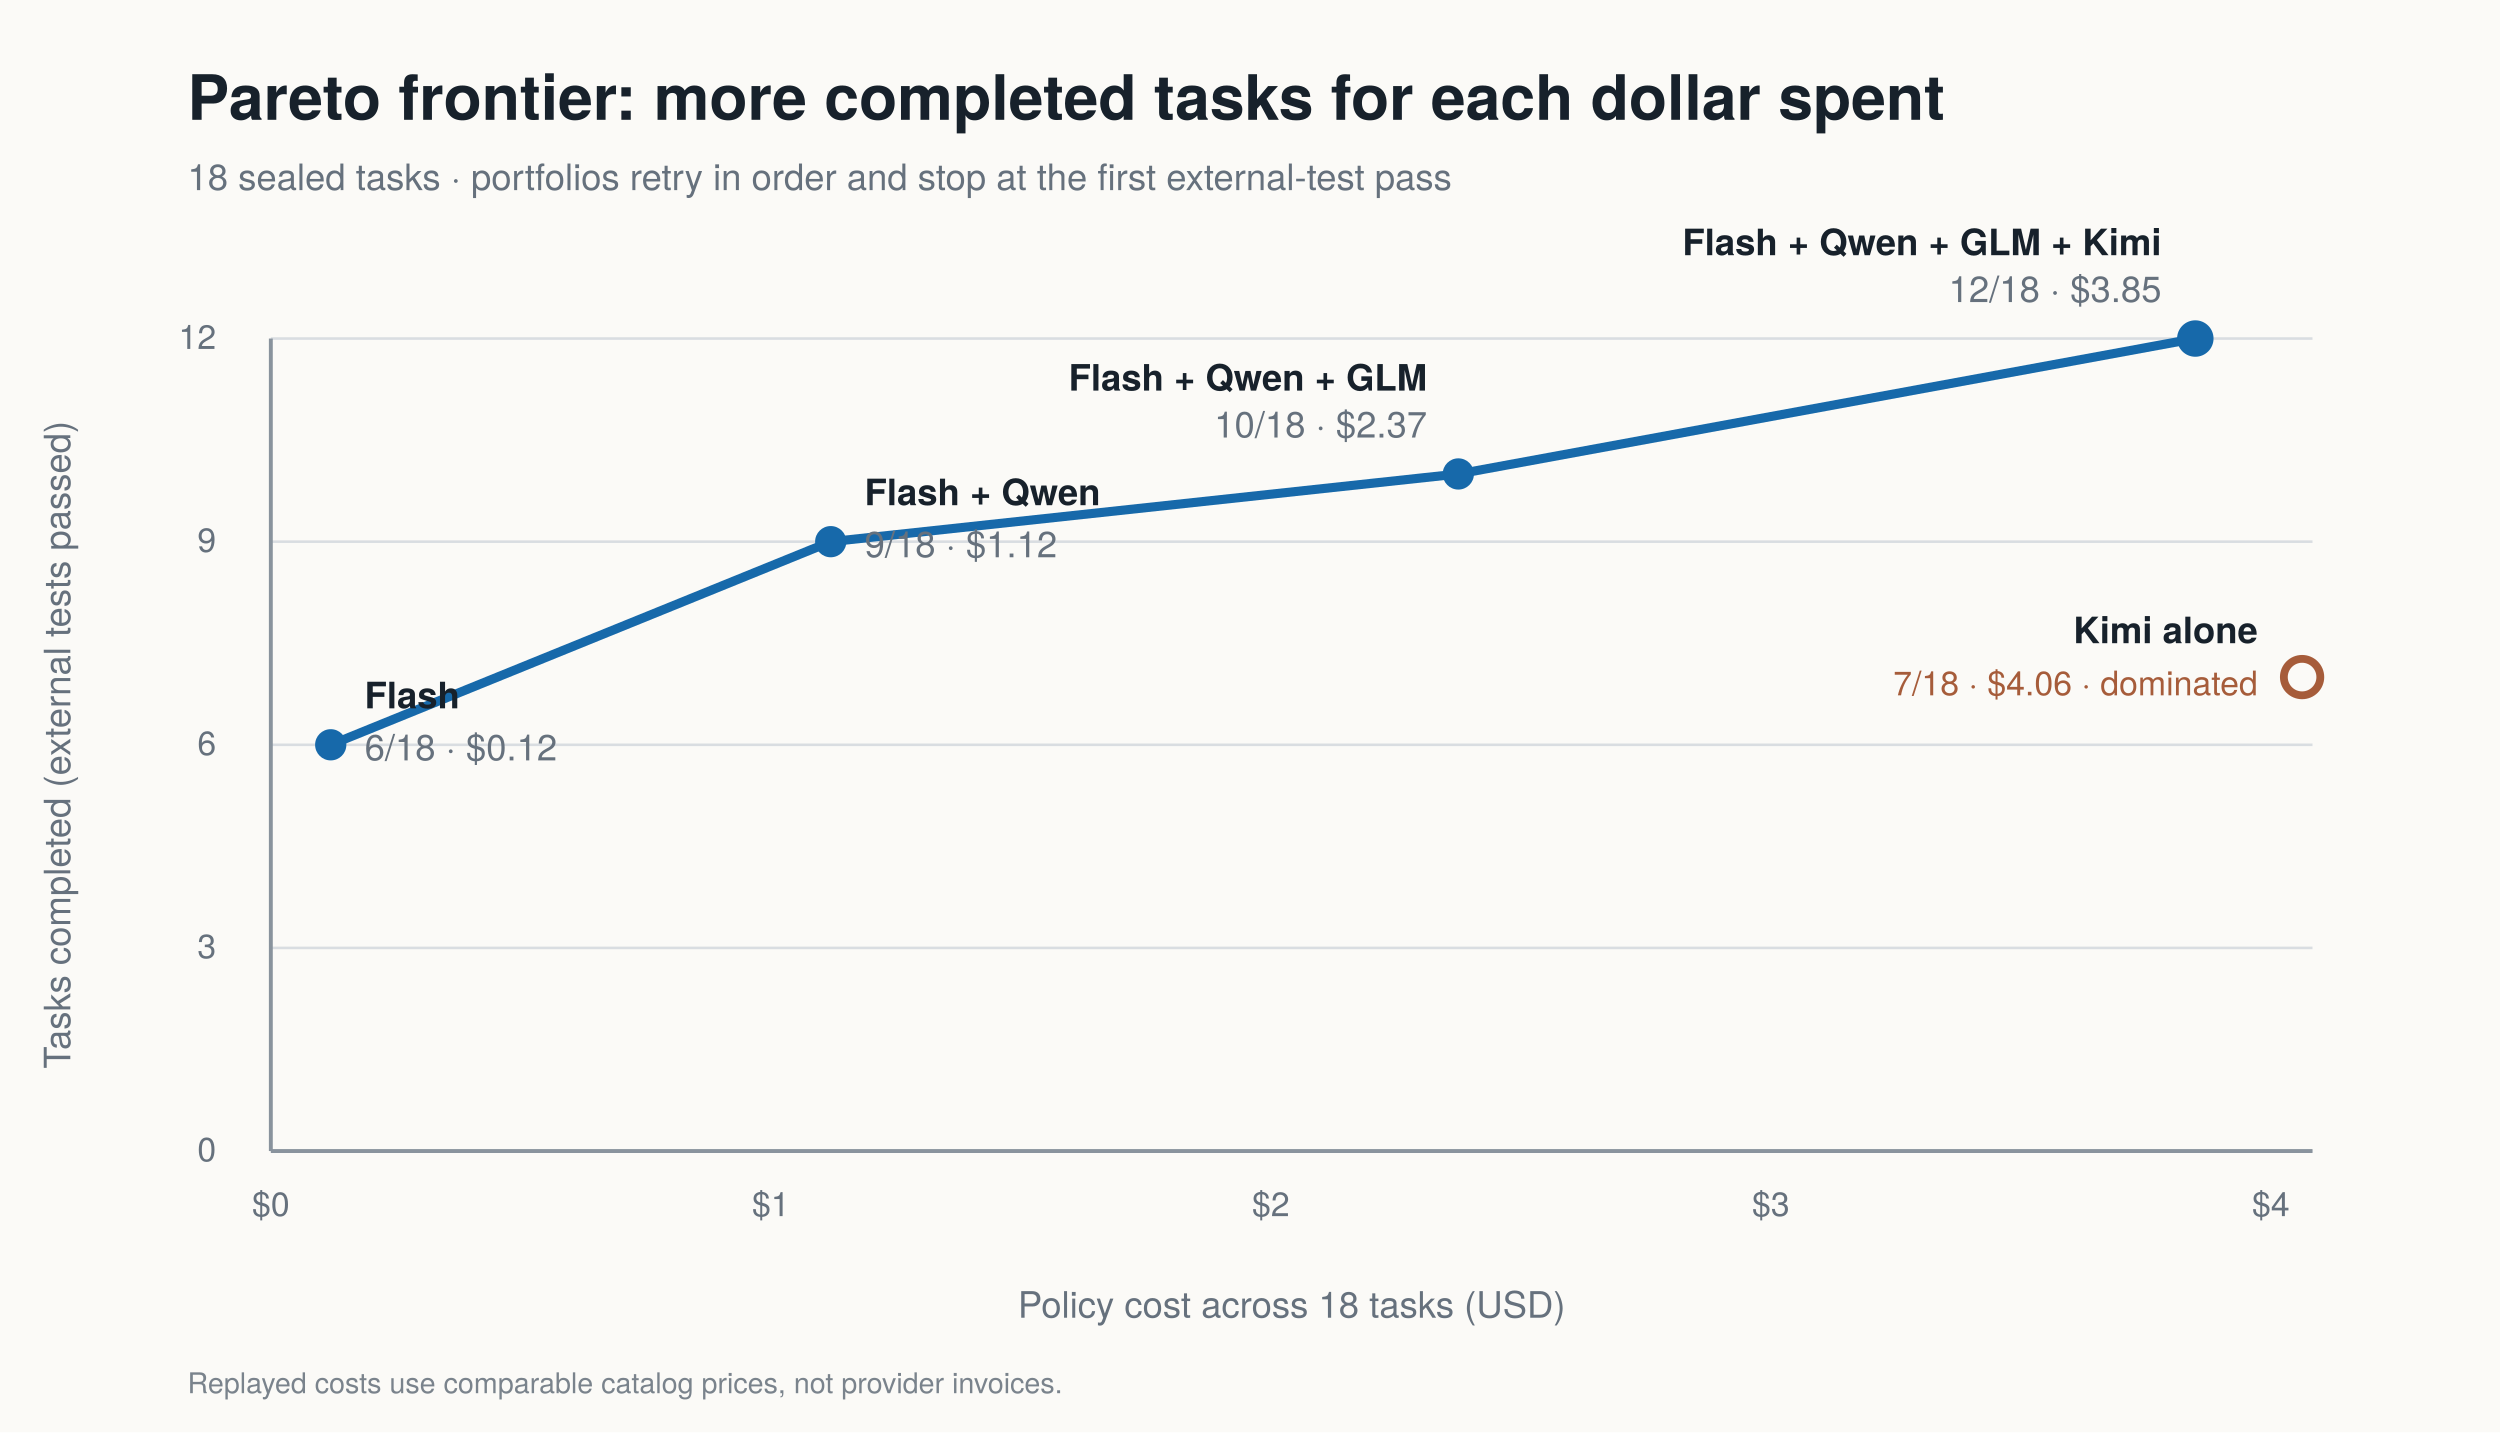
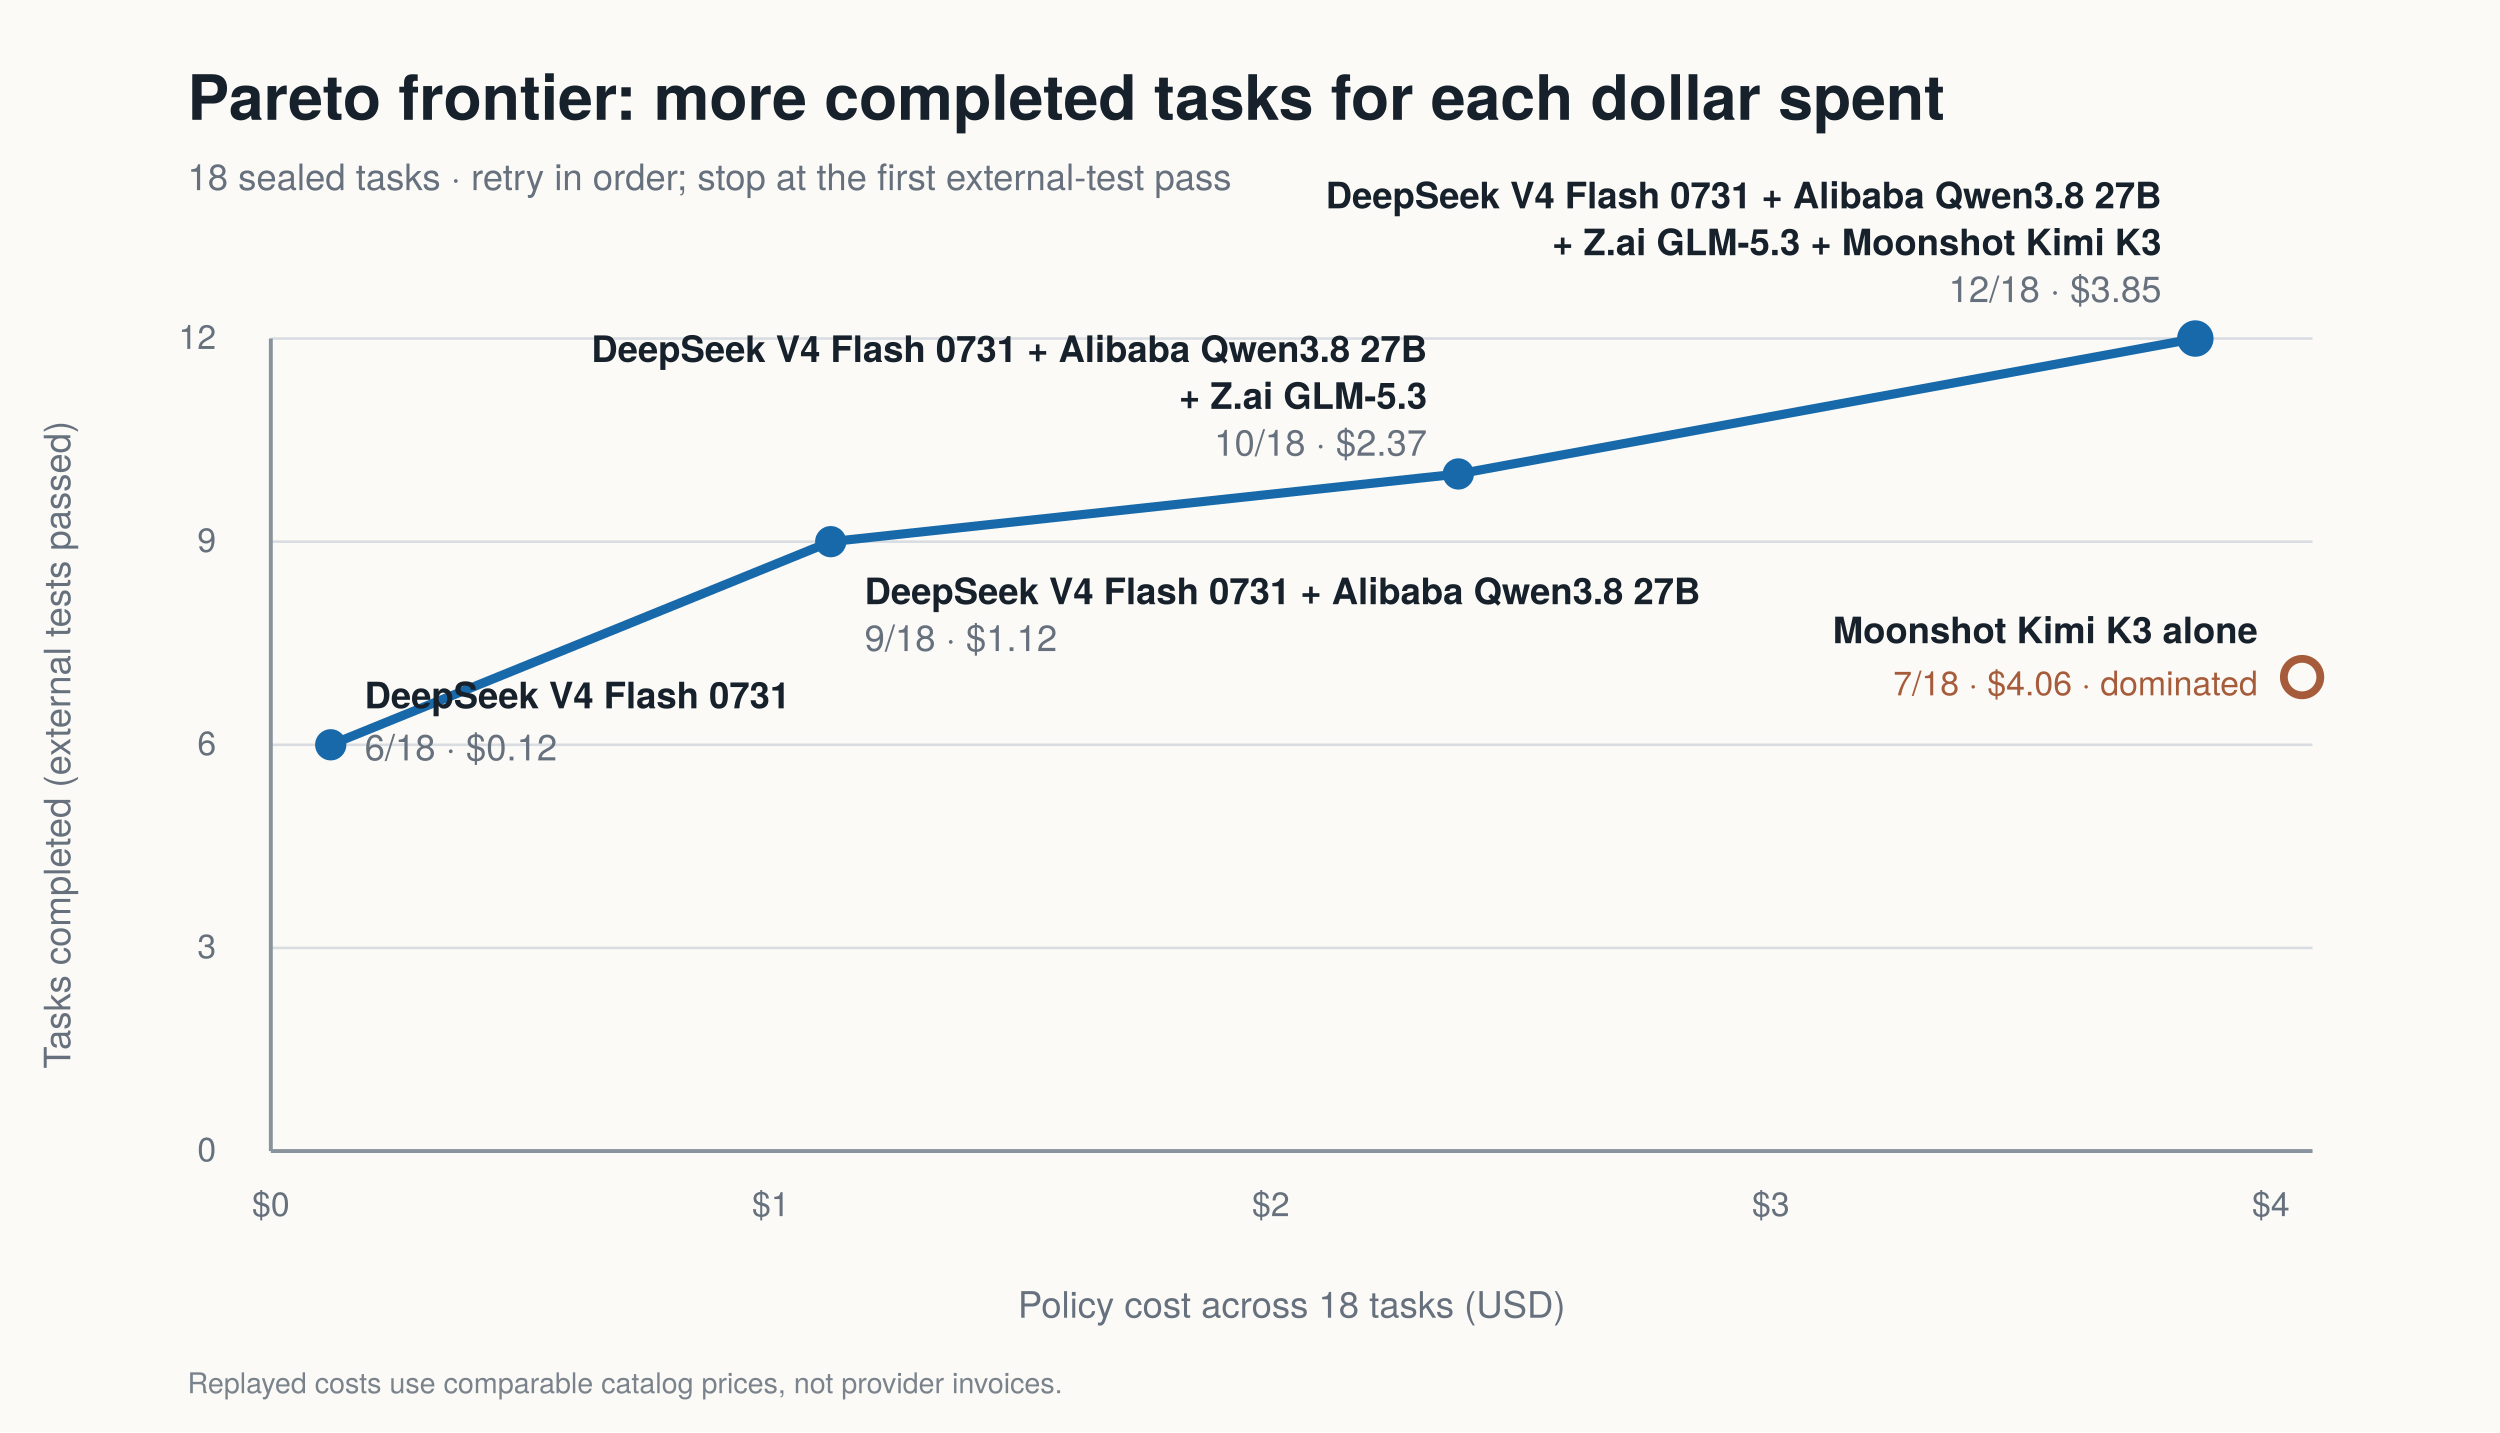
<svg xmlns="http://www.w3.org/2000/svg" width="960" height="550" viewBox="0 0 960 550" role="img" aria-labelledby="title desc">
  <rect width="960" height="550" fill="#fbfaf7" />
  <g font-family="IBM Plex Sans, Helvetica Neue, sans-serif">
    <text x="72" y="46" fill="#17212b" font-size="24" font-weight="600">Pareto frontier: more completed tasks for each dollar spent</text>
-     <text x="72" y="73" fill="#66717d" font-size="14">18 sealed tasks · portfolios retry in order and stop at the first external-test pass</text>
+     <text x="72" y="73" fill="#66717d" font-size="14">18 sealed tasks · retry in order; stop at the first external-test pass</text>
    <g stroke="#d9dde1" stroke-width="1">
      <line x1="104" y1="442" x2="888" y2="442" />
      <line x1="104" y1="364" x2="888" y2="364" />
      <line x1="104" y1="286" x2="888" y2="286" />
      <line x1="104" y1="208" x2="888" y2="208" />
      <line x1="104" y1="130" x2="888" y2="130" />
    </g>
    <g stroke="#89939d" stroke-width="1.5">
      <line x1="104" y1="130" x2="104" y2="442" />
      <line x1="104" y1="442" x2="888" y2="442" />
    </g>
    <g fill="#66717d" font-size="13">
      <text x="83" y="446" text-anchor="end">0</text>
      <text x="83" y="368" text-anchor="end">3</text>
      <text x="83" y="290" text-anchor="end">6</text>
      <text x="83" y="212" text-anchor="end">9</text>
      <text x="83" y="134" text-anchor="end">12</text>
      <text x="104" y="467" text-anchor="middle">$0</text>
      <text x="296" y="467" text-anchor="middle">$1</text>
      <text x="488" y="467" text-anchor="middle">$2</text>
      <text x="680" y="467" text-anchor="middle">$3</text>
      <text x="872" y="467" text-anchor="middle">$4</text>
      <text x="496" y="506" text-anchor="middle" font-size="14">Policy cost across 18 tasks (USD)</text>
      <text x="27" y="286" text-anchor="middle" font-size="14" transform="rotate(-90 27 286)">Tasks completed (external tests passed)</text>
    </g>
    <path d="M127 286 L319 208 L560 182 L843 130" fill="none" stroke="#1769aa" stroke-width="3.5" stroke-linecap="round" stroke-linejoin="round" />
    <g fill="#1769aa">
      <circle cx="127" cy="286" r="6" />
      <circle cx="319" cy="208" r="6" />
      <circle cx="560" cy="182" r="6" />
      <circle cx="843" cy="130" r="7" />
    </g>
    <g fill="#17212b" font-size="14">
-       <text x="140" y="272" font-weight="600">Flash</text>
+       <text x="140" y="272" font-weight="600">DeepSeek V4 Flash 0731</text>
      <text x="140" y="292" fill="#66717d">6/18 · $0.12</text>
-       <text x="332" y="194" font-weight="600">Flash + Qwen</text>
-       <text x="332" y="214" fill="#66717d">9/18 · $1.12</text>
-       <text x="548" y="150" text-anchor="end" font-weight="600">Flash + Qwen + GLM</text>
-       <text x="548" y="168" text-anchor="end" fill="#66717d">10/18 · $2.37</text>
-       <text x="830" y="98" text-anchor="end" font-weight="600">Flash + Qwen + GLM + Kimi</text>
+       <text x="332" y="232" font-weight="600">DeepSeek V4 Flash 0731 + Alibaba Qwen3.8 27B</text>
+       <text x="332" y="250" fill="#66717d">9/18 · $1.12</text>
+       <text x="548" y="139" text-anchor="end" font-weight="600">DeepSeek V4 Flash 0731 + Alibaba Qwen3.8 27B</text>
+       <text x="548" y="157" text-anchor="end" font-weight="600">+ Z.ai GLM-5.3</text>
+       <text x="548" y="175" text-anchor="end" fill="#66717d">10/18 · $2.37</text>
+       <text x="830" y="80" text-anchor="end" font-weight="600">DeepSeek V4 Flash 0731 + Alibaba Qwen3.8 27B</text>
+       <text x="830" y="98" text-anchor="end" font-weight="600">+ Z.ai GLM-5.3 + Moonshot Kimi K3</text>
      <text x="830" y="116" text-anchor="end" fill="#66717d">12/18 · $3.85</text>
    </g>
    <circle cx="884" cy="260" r="7" fill="#fbfaf7" stroke="#a65c3a" stroke-width="3" />
-     <text x="867" y="247" text-anchor="end" fill="#17212b" font-size="14" font-weight="600">Kimi alone</text>
+     <text x="867" y="247" text-anchor="end" fill="#17212b" font-size="14" font-weight="600">Moonshot Kimi K3 alone</text>
    <text x="867" y="267" text-anchor="end" fill="#a65c3a" font-size="13">7/18 · $4.06 · dominated</text>
    <text x="72" y="535" fill="#7a838c" font-size="11">Replayed costs use comparable catalog prices, not provider invoices.</text>
  </g>
</svg>
